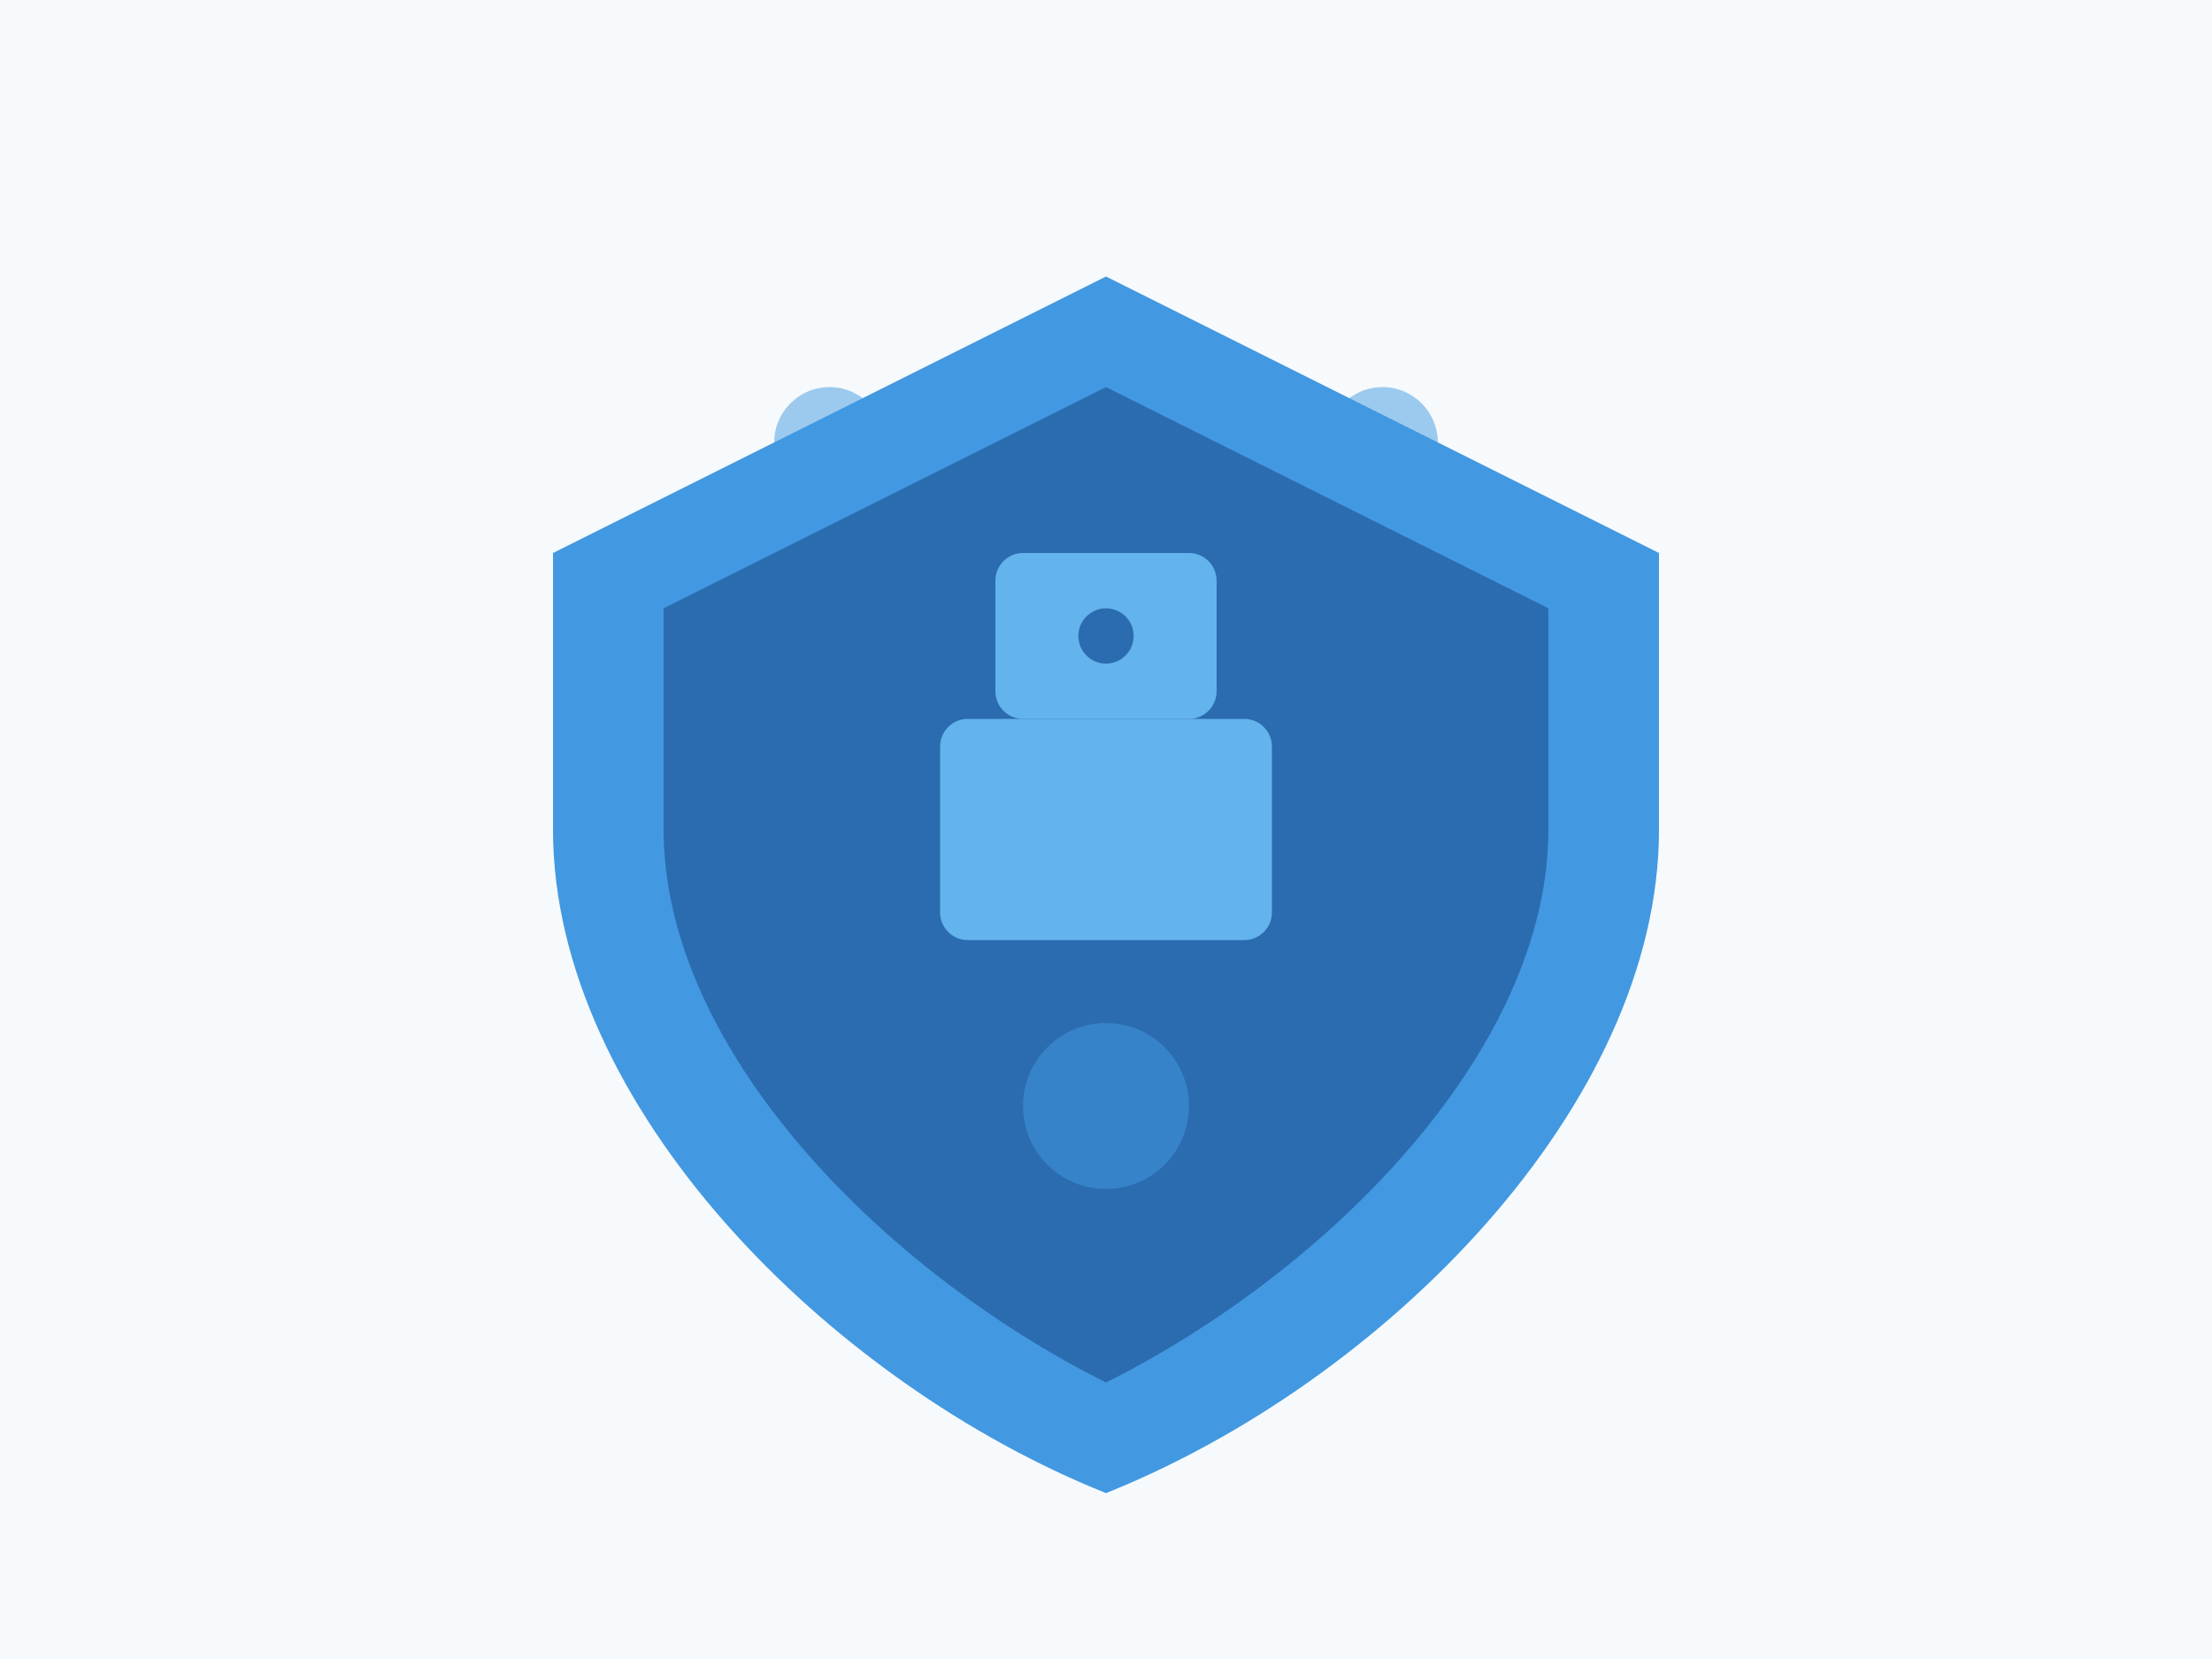
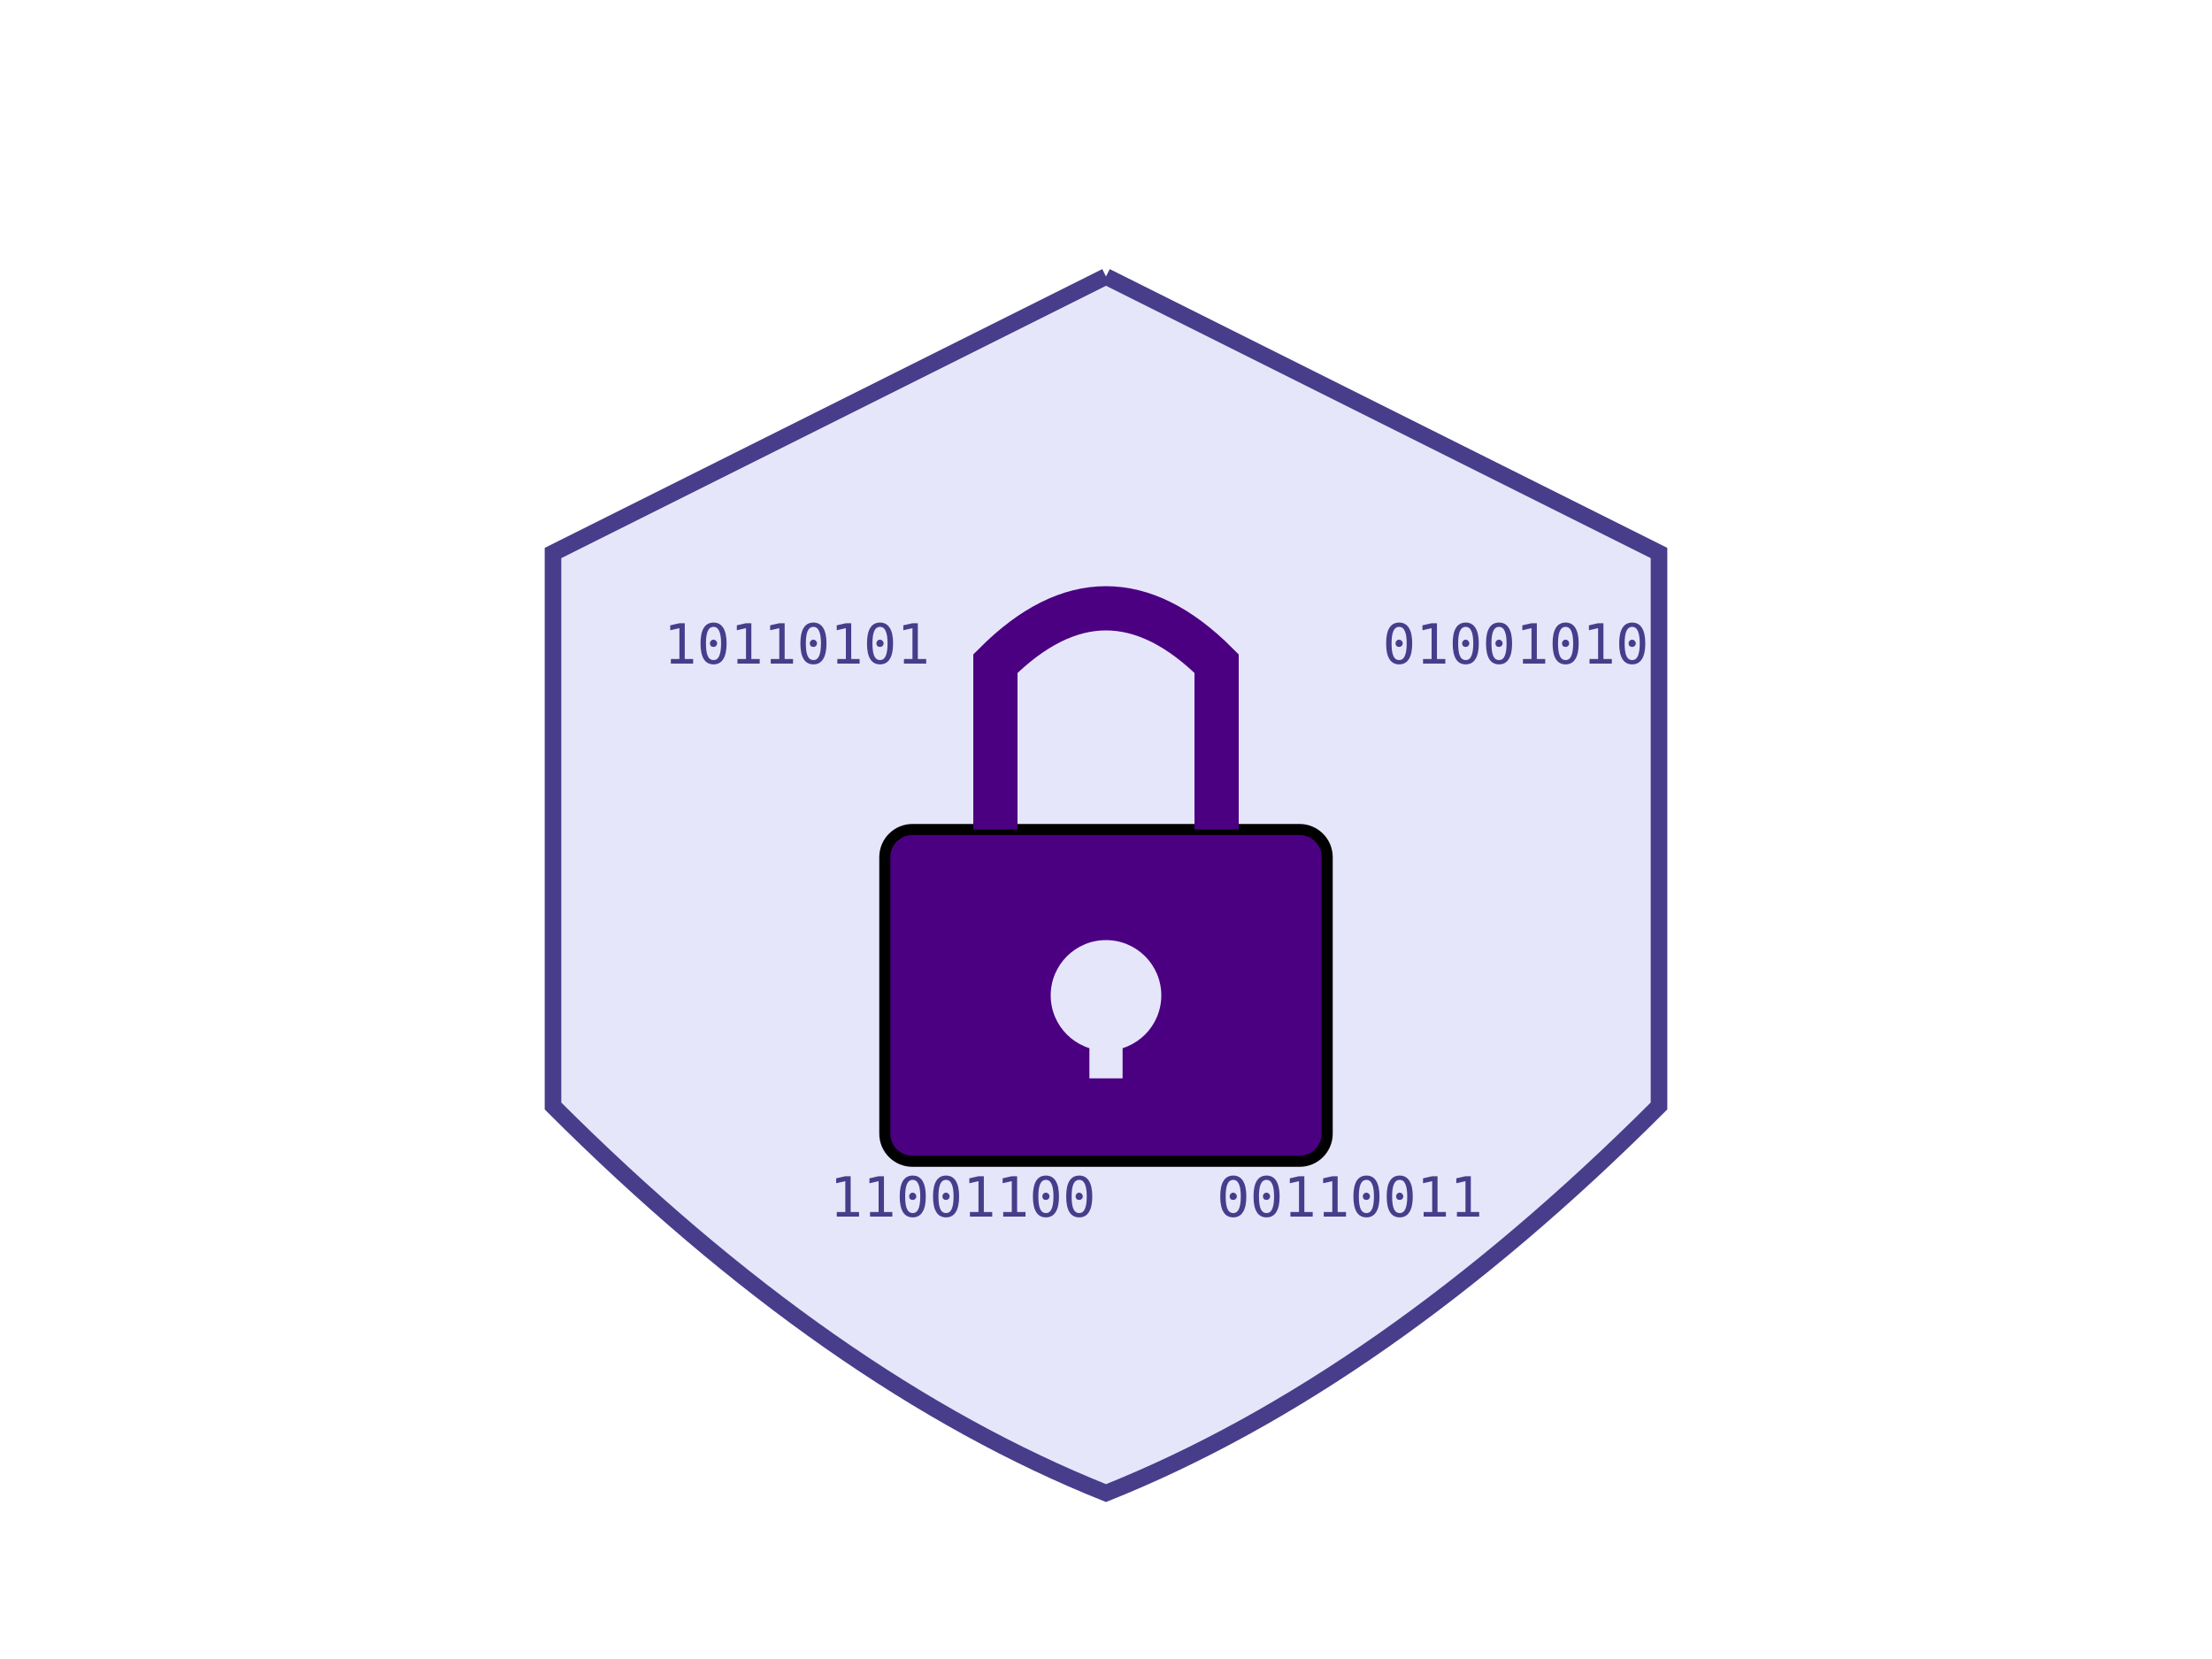
- <svg xmlns="http://www.w3.org/2000/svg" width="400" height="300" viewBox="0 0 400 300" fill="none">
-   <rect width="400" height="300" fill="#F7FAFC" />
-   <path d="M200 50L300 100V150C300 200 250 250 200 270C150 250 100 200 100 150V100L200 50Z" fill="#4299E1" />
-   <path d="M200 70L280 110V150C280 190 240 230 200 250C160 230 120 190 120 150V110L200 70Z" fill="#2B6CB0" />
-   <rect x="170" y="130" width="60" height="40" rx="5" fill="#63B3ED" />
-   <rect x="180" y="100" width="40" height="30" rx="5" fill="#63B3ED" />
-   <circle cx="200" cy="115" r="5" fill="#2B6CB0" />
-   <circle cx="150" cy="80" r="10" fill="#4299E1" opacity="0.5" />
-   <circle cx="250" cy="80" r="10" fill="#4299E1" opacity="0.5" />
-   <circle cx="200" cy="200" r="15" fill="#4299E1" opacity="0.5" />
+ <svg xmlns="http://www.w3.org/2000/svg" viewBox="0 0 400 300" fill="none">
+   <path d="M200 50 L100 100 L100 200 Q150 250 200 270 Q250 250 300 200 L300 100 L200 50" fill="#E6E6FA" stroke="#483D8B" stroke-width="3" />
+   <rect x="160" y="150" width="80" height="60" rx="5" fill="#4B0082" stroke="#000000" stroke-width="2" />
+   <path d="M180 150 L180 120 Q200 100 220 120 L220 150" fill="none" stroke="#4B0082" stroke-width="8" />
+   <circle cx="200" cy="180" r="10" fill="#E6E6FA" />
+   <rect x="197" y="180" width="6" height="15" fill="#E6E6FA" />
+   <text x="120" y="120" font-family="monospace" font-size="10" fill="#483D8B">10110101</text>
+   <text x="250" y="120" font-family="monospace" font-size="10" fill="#483D8B">01001010</text>
+   <text x="150" y="220" font-family="monospace" font-size="10" fill="#483D8B">11001100</text>
+   <text x="220" y="220" font-family="monospace" font-size="10" fill="#483D8B">00110011</text>
</svg>
